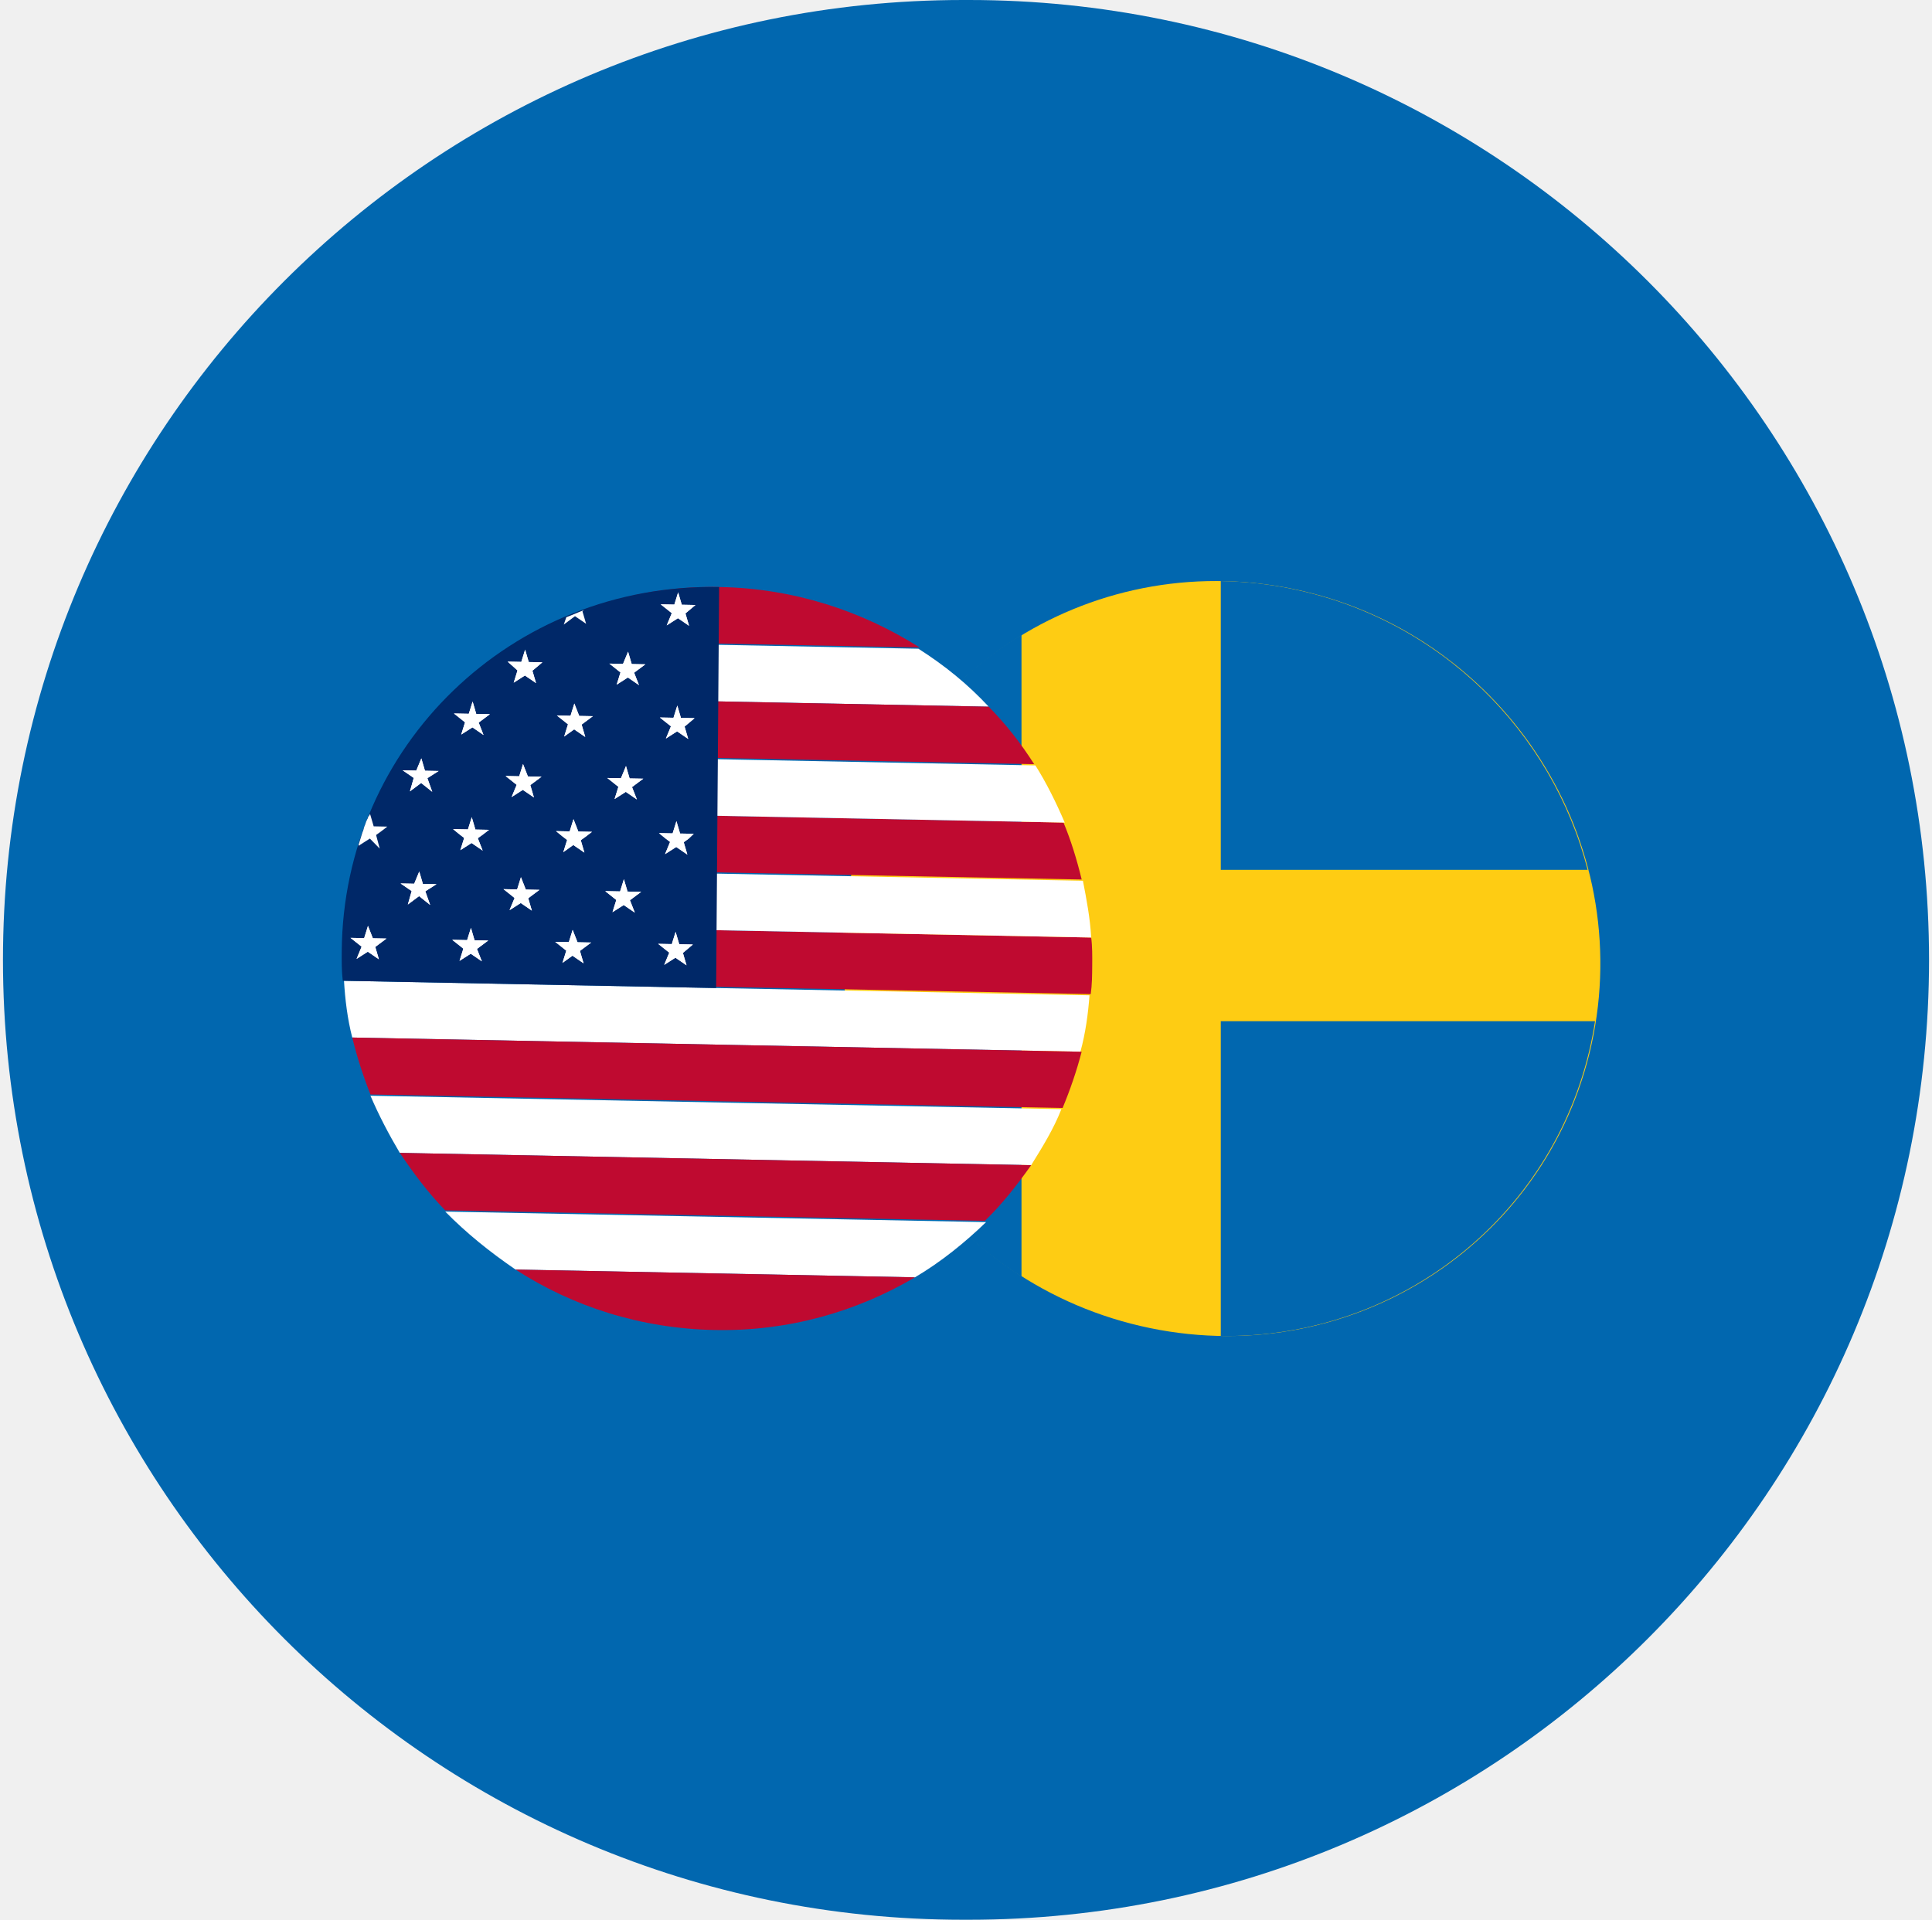
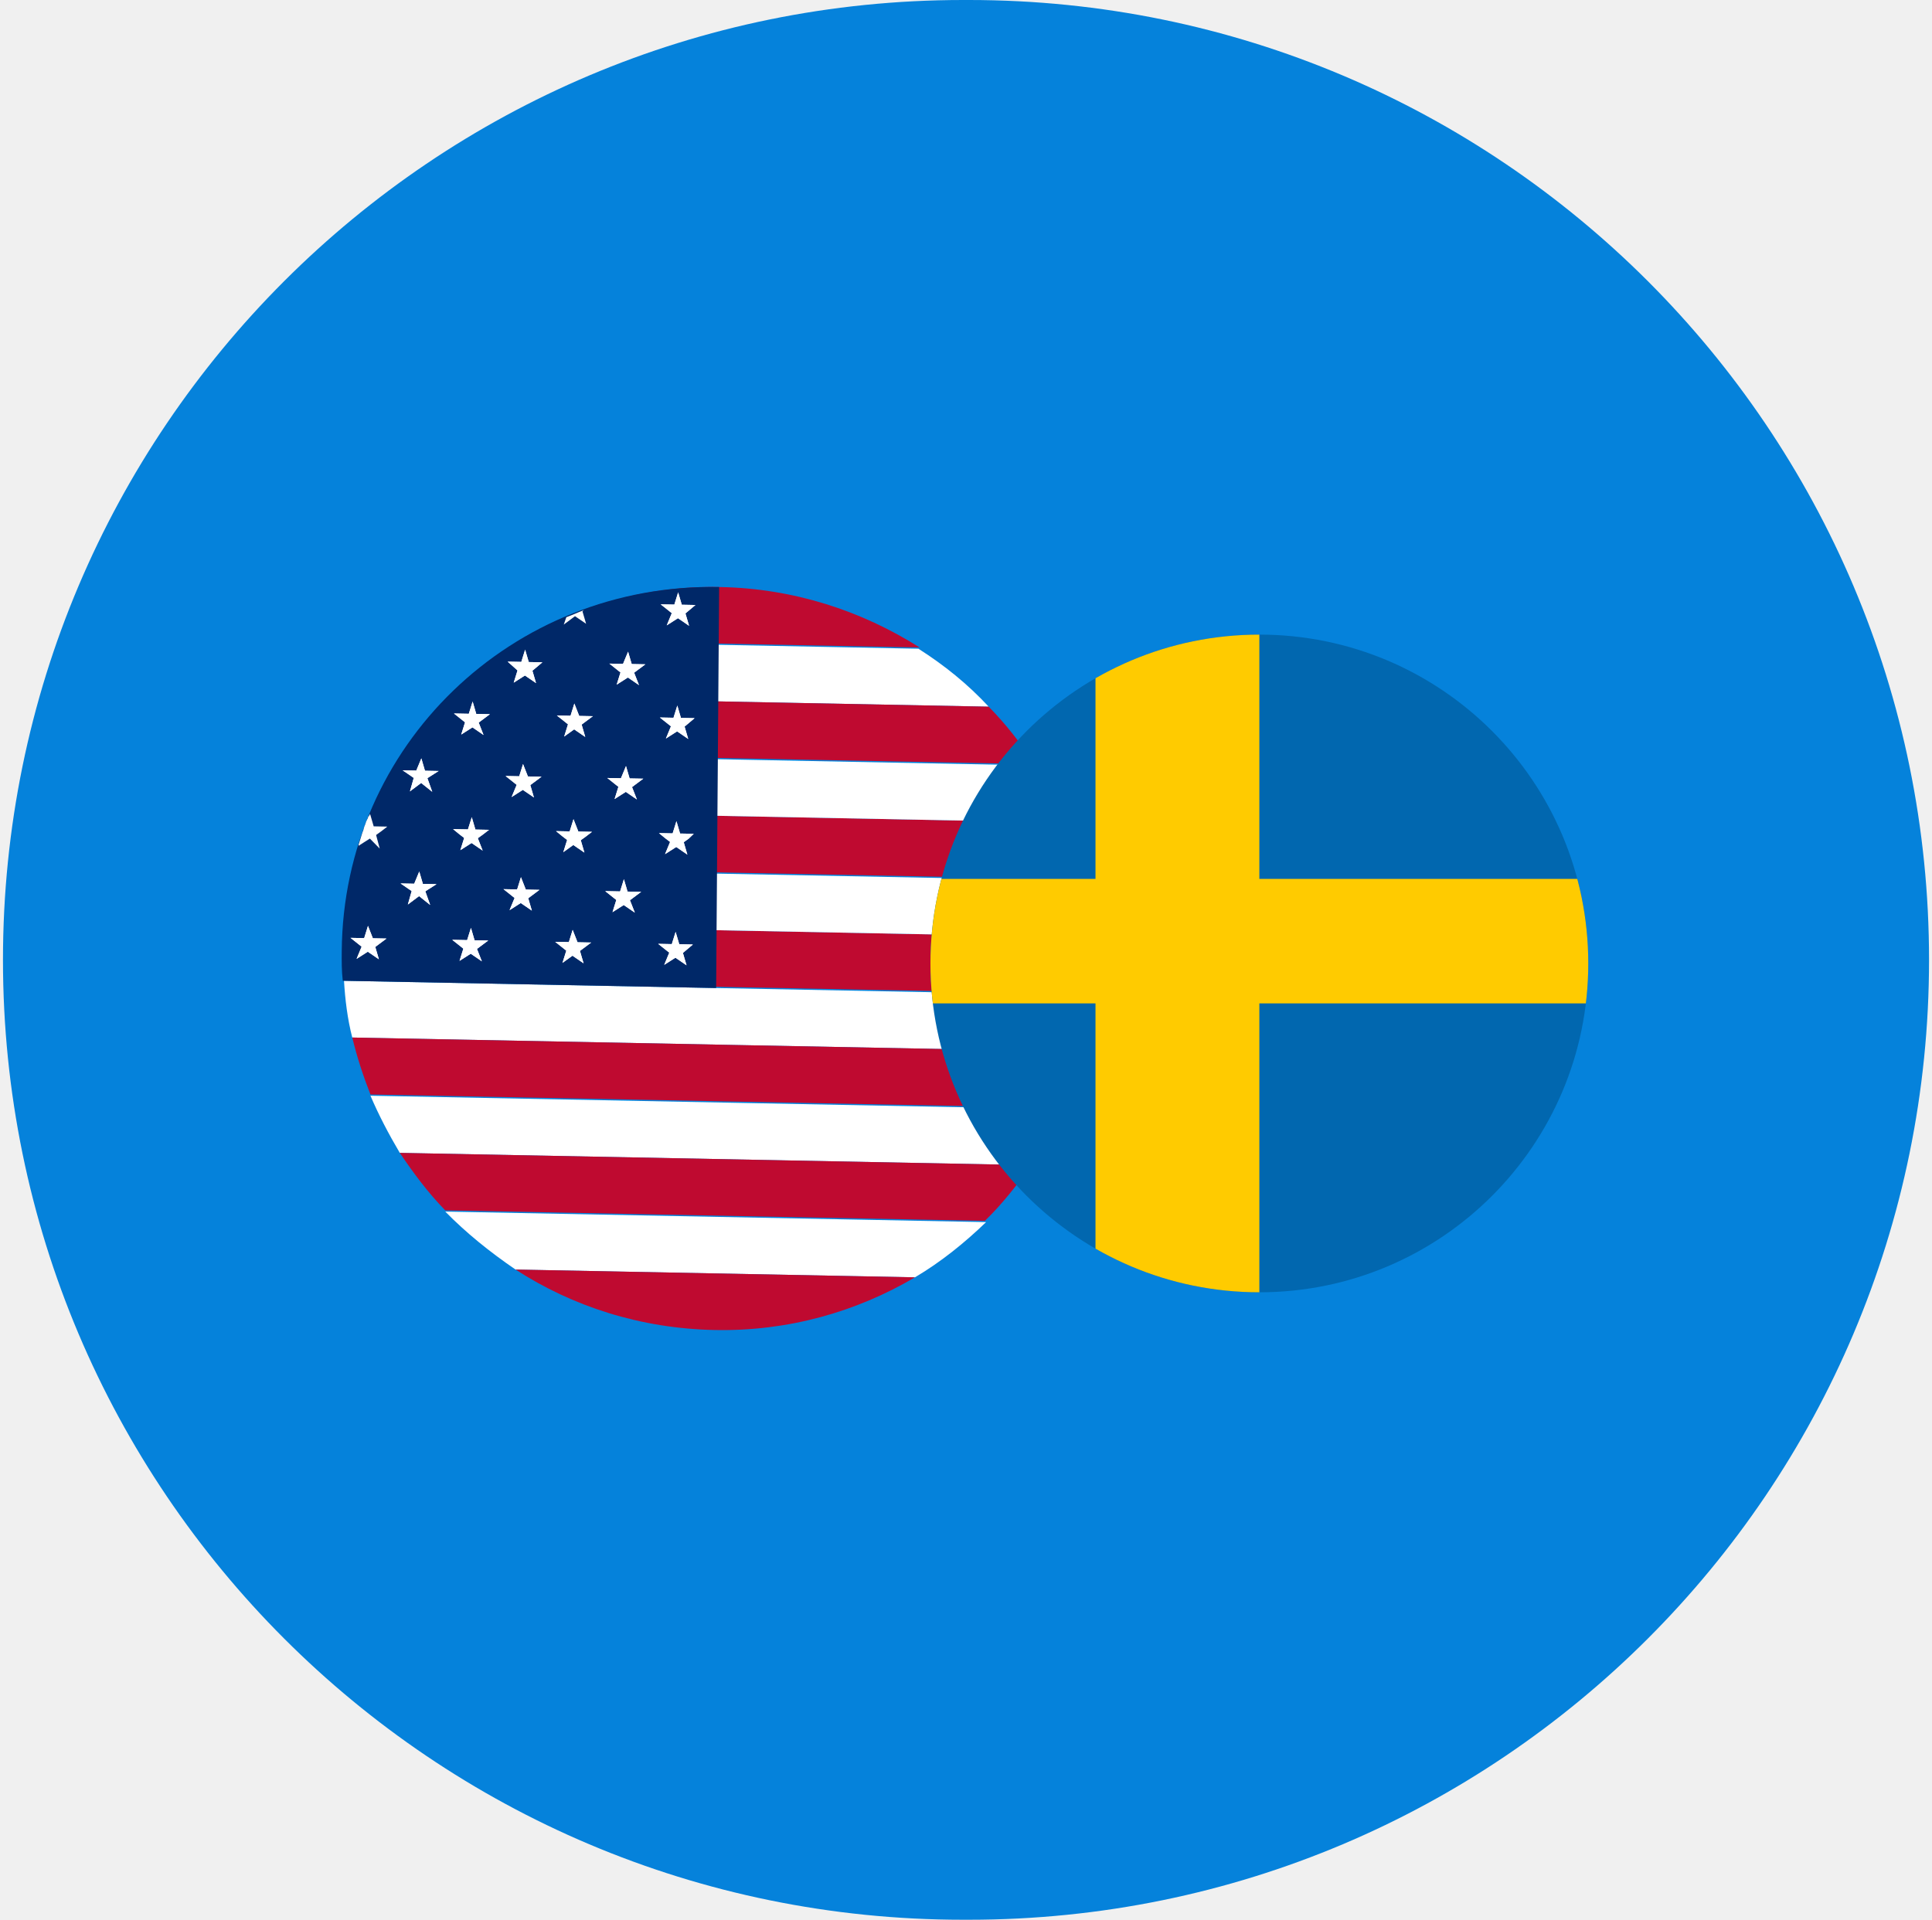
<svg xmlns="http://www.w3.org/2000/svg" width="326" height="324" viewBox="0 0 326 324" fill="none">
-   <rect x="0.5" width="325" height="324" rx="162" fill="#0167AF" />
-   <path d="M194.05 224.143C228.7 231.291 262.201 209.161 268.875 174.715C275.549 140.269 252.87 106.551 218.219 99.404C183.569 92.257 150.068 114.386 143.394 148.832C136.72 183.278 159.399 216.996 194.05 224.143Z" fill="#FECC13" />
-   <path fill-rule="evenodd" clip-rule="evenodd" d="M172.365 107.132C158.27 115.632 147.593 129.592 143.678 146.802L172.365 146.802V107.132ZM143.128 172.358C146.378 190.06 157.042 205.795 172.365 215.468V172.358H143.128ZM205.992 225.473C236.036 225.934 262.839 205.123 268.732 174.711C268.884 173.926 269.021 173.141 269.142 172.358L205.992 172.358V225.473ZM267.891 146.802L205.992 146.802V98.066C209.977 98.127 214.019 98.563 218.076 99.4C243.128 104.567 261.923 123.623 267.891 146.802Z" fill="#0167AF" />
-   <path d="M59.439 175.108L182.305 177.501C183.165 174.403 183.608 171.09 183.841 167.98L58.045 165.529C58.231 168.647 58.625 171.977 59.439 175.108V175.108ZM67.459 194.574L173.997 196.65C175.905 193.572 177.812 190.495 179.092 187.197L62.506 184.926C63.947 188.277 65.598 191.423 67.459 194.574ZM86.99 214.265L154.388 215.578C158.803 212.965 162.805 209.72 166.39 206.26L75.13 204.483C78.662 208.081 82.616 211.273 86.99 214.265ZM154.969 109.486L87.781 108.177C83.365 110.791 79.363 114.035 75.779 117.495L166.829 119.268C163.298 115.462 159.345 112.271 154.969 109.486Z" fill="white" />
-   <path d="M62.508 184.718L179.303 186.993C180.582 183.904 181.652 180.81 182.514 177.505L59.439 175.107C60.252 178.445 61.275 181.58 62.508 184.718ZM75.132 204.275L166.182 206.048C169.134 203.199 171.67 199.926 173.997 196.649L67.458 194.574C69.736 197.94 72.223 201.311 75.132 204.275ZM120.617 224.471C132.967 224.712 144.505 221.406 154.387 215.577L86.99 214.265C96.573 220.473 108.059 224.226 120.617 224.471V224.471ZM59.656 146.042L182.521 148.435C181.708 145.097 180.687 141.755 179.452 138.824L62.866 136.553C61.587 139.643 60.518 142.737 59.656 146.042V146.042ZM57.873 160.542C57.86 162.203 57.848 163.864 58.047 165.321L184.051 167.776C184.273 166.119 184.284 164.665 184.296 163.005C184.309 161.344 184.321 159.683 184.123 158.226L58.118 155.771C57.896 157.428 57.885 158.881 57.873 160.542ZM75.778 117.494C72.826 120.344 70.29 123.617 67.963 126.893L174.502 128.969C172.226 125.395 169.737 122.232 166.828 119.268L75.778 117.494ZM121.552 99.076C109.203 98.835 97.664 102.14 87.782 107.969L155.18 109.282C145.387 103.07 133.901 99.316 121.552 99.076Z" fill="#BF0A30" />
-   <path d="M58.118 155.772L184.123 158.226C183.939 154.9 183.334 151.774 182.729 148.648L59.655 146.25C58.794 149.348 58.352 152.454 58.118 155.772V155.772ZM62.867 136.554L179.662 138.829C178.222 135.479 176.572 132.124 174.71 129.181L67.962 127.102C66.056 129.971 64.357 133.261 62.867 136.554V136.554Z" fill="white" />
-   <path d="M121.343 99.072C86.388 98.391 57.922 125.867 57.664 160.538C57.651 162.199 57.639 163.86 57.836 165.525L120.838 166.752L121.343 99.072Z" fill="#002868" />
-   <path d="M61.802 139.024C61.8 139.232 61.59 139.435 61.588 139.643L61.802 139.024ZM61.158 141.088C60.945 141.707 60.731 142.325 60.515 143.152L61.158 141.088ZM63.934 161.906L62.06 160.623L60.167 161.832L61.019 159.773L59.146 158.283L61.449 158.328L62.092 156.264L62.914 158.356L65.216 158.401L63.322 159.817L63.934 161.906ZM72.585 152.731L70.713 151.241L68.818 152.657L69.463 150.386L67.588 149.103L69.891 149.148L70.743 147.088L71.356 149.177L73.658 149.222L71.765 150.431L72.585 152.731ZM72.117 131.335L72.937 133.635L71.064 132.145L69.17 133.561L69.814 131.29L67.94 130.008L70.243 130.052L71.095 127.993L71.708 130.081L74.01 130.126L72.117 131.335ZM81.307 162.244L79.432 160.962L77.539 162.171L78.183 160.107L76.31 158.617L78.822 158.666L79.465 156.602L80.077 158.69L82.38 158.735L80.485 160.152L81.307 162.244ZM81.466 140.861L80.624 141.467L81.446 143.559L79.572 142.277L77.679 143.486L78.322 141.422L77.489 140.783L76.449 139.932L78.961 139.981L79.604 137.917L80.217 140.006L82.519 140.051L81.466 140.861ZM80.77 121.952L81.592 124.044L79.717 122.762L77.824 123.971L78.467 121.907L76.594 120.417L79.106 120.466L79.75 118.402L80.362 120.491L82.665 120.535L80.77 121.952ZM89.744 153.688L87.87 152.405L85.977 153.614L86.829 151.555L84.957 150.065L87.259 150.109L87.902 148.046L88.724 150.138L91.026 150.183L89.132 151.599L89.744 153.688ZM89.484 132.504L90.096 134.592L88.222 133.31L86.328 134.518L87.181 132.459L85.308 130.969L87.611 131.014L88.254 128.95L89.076 131.042L91.378 131.087L89.484 132.504ZM89.837 113.2L90.449 115.288L88.575 114.006L86.682 115.215L87.325 113.151L85.661 111.665L87.964 111.71L88.607 109.646L89.22 111.735L91.522 111.779L89.837 113.2ZM98.47 162.579L96.596 161.296L94.912 162.509L95.555 160.445L93.683 158.955L95.985 159L96.628 156.936L97.45 159.029L99.752 159.074L97.858 160.49L98.47 162.579ZM98.839 141.199L97.997 141.805L98.61 143.894L96.735 142.611L95.051 143.824L95.695 141.761L94.862 141.122L93.822 140.271L96.124 140.316L96.768 138.252L97.589 140.344L99.892 140.389L98.839 141.199ZM98.143 122.29L98.755 124.379L96.881 123.096L95.197 124.309L95.84 122.245L93.967 120.756L96.27 120.8L96.913 118.737L97.735 120.829L100.037 120.874L98.143 122.29ZM107.117 154.026L105.243 152.744L103.349 153.953L103.993 151.889L102.12 150.399L104.632 150.448L105.275 148.384L105.888 150.472L108.19 150.517L106.295 151.934L107.117 154.026ZM106.647 132.838L107.469 134.93L105.594 133.648L103.701 134.857L104.345 132.793L102.472 131.303L104.774 131.348L105.627 129.288L106.239 131.377L108.542 131.421L106.647 132.838ZM107 113.534L107.822 115.627L105.947 114.344L104.054 115.553L104.698 113.49L102.825 112L105.127 112.044L105.98 109.985L106.592 112.073L108.895 112.118L107 113.534ZM115.843 162.917L113.969 161.635L112.076 162.844L112.928 160.784L111.055 159.294L113.358 159.339L114.001 157.275L114.614 159.363L116.916 159.408L115.231 160.829L115.843 162.917ZM116.212 141.537L115.37 142.144L115.982 144.232L114.108 142.95L112.215 144.159L113.068 142.099L112.235 141.46L111.195 140.609L113.497 140.654L114.14 138.59L114.753 140.678L117.055 140.723L116.212 141.537ZM115.515 122.629L116.128 124.717L114.253 123.435L112.36 124.644L113.213 122.584L111.34 121.094L113.642 121.139L114.286 119.075L114.898 121.163L117.201 121.208L115.515 122.629ZM115.658 103.529L116.27 105.617L114.396 104.335L112.503 105.544L113.355 103.484L111.482 101.994L113.785 102.039L114.428 99.975L115.041 102.063L117.343 102.108L115.658 103.529ZM97.023 103.996L98.897 105.279L98.285 103.19L98.496 102.987C97.446 103.382 96.606 103.781 95.556 104.175L95.128 105.413L97.023 103.996Z" fill="white" />
-   <path d="M96.912 118.737L96.269 120.801L93.966 120.756L95.839 122.246L95.196 124.31L96.88 123.097L98.754 124.379L98.142 122.291L100.036 120.874L97.734 120.829L96.912 118.737ZM96.767 138.252L96.123 140.316L93.821 140.271L94.861 141.122L95.694 141.761L95.05 143.825L96.734 142.612L98.609 143.894L97.996 141.806L98.838 141.199L99.891 140.389L97.588 140.344L96.767 138.252ZM97.449 159.029L96.627 156.937L95.984 159.001L93.682 158.956L95.555 160.446L94.911 162.509L96.595 161.296L98.469 162.579L97.857 160.49L99.752 159.074L97.449 159.029ZM79.749 118.402L79.105 120.466L76.594 120.417L78.467 121.907L77.823 123.971L79.716 122.762L81.591 124.045L80.769 121.952L82.664 120.536L80.361 120.491L79.749 118.402ZM79.603 137.918L78.96 139.981L76.448 139.933L77.489 140.783L78.321 141.422L77.678 143.486L79.571 142.277L81.445 143.56L80.624 141.467L81.465 140.861L82.518 140.051L80.216 140.006L79.603 137.918ZM80.076 158.691L79.464 156.602L78.821 158.666L76.309 158.617L78.182 160.107L77.538 162.171L79.432 160.962L81.306 162.244L80.484 160.152L82.379 158.736L80.076 158.691ZM60.305 143.148C60.514 143.152 60.514 143.152 60.305 143.148V143.148ZM62.23 137.579L61.801 139.024C62.014 138.613 62.226 138.202 62.23 137.579Z" fill="white" />
-   <path d="M64.073 143.221L63.462 140.925L64.304 140.319L65.357 139.509L63.055 139.464L62.442 137.375L61.805 138.609L61.591 139.228C61.379 139.639 61.376 140.054 61.163 140.465L60.52 142.529L60.518 142.737L62.411 141.528L64.073 143.221V143.221ZM62.914 158.356L62.092 156.264L61.449 158.328L59.146 158.283L61.019 159.773L60.167 161.832L62.06 160.623L63.934 161.906L63.322 159.817L65.216 158.401L62.914 158.356ZM105.627 129.288L104.774 131.348L102.472 131.303L104.345 132.793L103.701 134.857L105.594 133.648L107.469 134.93L106.647 132.838L108.542 131.421L106.239 131.377L105.627 129.288ZM105.888 150.472L105.275 148.384L104.632 150.448L102.12 150.399L103.993 151.889L103.349 153.953L105.243 152.744L107.117 154.026L106.295 151.934L108.19 150.517L105.888 150.472ZM88.254 128.95L87.611 131.014L85.308 130.969L87.181 132.459L86.328 134.518L88.222 133.31L90.096 134.592L89.484 132.504L91.378 131.087L89.076 131.042L88.254 128.95ZM88.724 150.138L87.902 148.046L87.259 150.109L84.957 150.065L86.829 151.555L85.977 153.614L87.87 152.405L89.744 153.688L89.132 151.599L91.026 150.183L88.724 150.138ZM71.095 127.993L70.243 130.052L67.94 130.008L69.814 131.29L69.17 133.561L71.064 132.145L72.937 133.635L72.117 131.335L74.01 130.126L71.708 130.081L71.095 127.993ZM71.356 149.177L70.743 147.088L69.891 149.148L67.588 149.103L69.463 150.386L68.818 152.657L70.713 151.241L72.585 152.731L71.765 150.431L73.658 149.222L71.356 149.177ZM114.286 119.075L113.642 121.139L111.34 121.094L113.213 122.584L112.36 124.644L114.253 123.435L116.128 124.717L115.515 122.629L117.201 121.208L114.898 121.163L114.286 119.075ZM88.607 109.646L87.964 111.71L85.661 111.665L87.325 113.151L86.682 115.215L88.575 114.006L90.449 115.288L89.837 113.2L91.522 111.779L89.22 111.735L88.607 109.646ZM105.98 109.985L105.127 112.044L102.825 112L104.698 113.49L104.054 115.553L105.947 114.344L107.822 115.627L107 113.534L108.895 112.118L106.592 112.073L105.98 109.985ZM114.428 99.975L113.785 102.039L111.482 101.994L113.355 103.484L112.503 105.544L114.396 104.335L116.27 105.617L115.658 103.529L117.343 102.108L115.041 102.063L114.428 99.975ZM114.14 138.59L113.497 140.654L111.195 140.609L112.235 141.46L113.068 142.099L112.215 144.159L114.108 142.95L115.982 144.232L115.37 142.144L116.212 141.537L117.055 140.723L114.753 140.678L114.14 138.59ZM114.614 159.363L114.001 157.275L113.358 159.339L111.055 159.294L112.928 160.784L112.076 162.844L113.969 161.635L115.843 162.917L115.231 160.829L116.916 159.408L114.614 159.363Z" fill="white" />
+   <rect x="0.501" width="325" height="324" rx="162" fill="#0582DB" />
+   <path d="M59.44 175.108L182.305 177.501C183.166 174.403 183.609 171.09 183.842 167.98L58.046 165.529C58.232 168.647 58.626 171.977 59.44 175.108V175.108ZM67.46 194.574L173.998 196.65C175.905 193.572 177.812 190.495 179.093 187.197L62.507 184.926C63.948 188.277 65.599 191.423 67.46 194.574ZM86.991 214.265L154.389 215.578C158.804 212.965 162.806 209.72 166.391 206.26L75.131 204.483C78.663 208.081 82.617 211.273 86.991 214.265ZM154.97 109.486L87.781 108.177C83.366 110.791 79.364 114.035 75.78 117.495L166.83 119.268C163.299 115.462 159.346 112.271 154.97 109.486Z" fill="white" />
+   <path d="M62.508 184.718L179.304 186.993C180.583 183.904 181.652 180.81 182.514 177.505L59.44 175.107C60.252 178.445 61.276 181.58 62.508 184.718ZM75.132 204.275L166.183 206.048C169.135 203.199 171.671 199.926 173.998 196.649L67.459 194.574C69.737 197.94 72.224 201.311 75.132 204.275ZM120.618 224.471C132.968 224.712 144.506 221.406 154.388 215.577L86.99 214.265C96.574 220.473 108.06 224.226 120.618 224.471V224.471ZM59.657 146.042L182.522 148.435C181.709 145.097 180.688 141.755 179.453 138.824L62.867 136.553C61.588 139.643 60.519 142.737 59.657 146.042V146.042ZM57.874 160.542C57.861 162.203 57.849 163.864 58.047 165.321L184.052 167.776C184.274 166.119 184.285 164.665 184.297 163.005C184.31 161.344 184.322 159.683 184.124 158.226L58.119 155.771C57.897 157.428 57.886 158.881 57.874 160.542ZM75.779 117.494C72.827 120.344 70.291 123.617 67.964 126.893L174.503 128.969C172.226 125.395 169.738 122.232 166.829 119.268L75.779 117.494ZM121.553 99.076C109.204 98.835 97.665 102.14 87.783 107.969L155.181 109.282C145.388 103.07 133.902 99.316 121.553 99.076Z" fill="#BF0A30" />
+   <path d="M58.119 155.772L184.124 158.226C183.94 154.9 183.335 151.774 182.73 148.648L59.656 146.25C58.795 149.348 58.353 152.454 58.119 155.772V155.772ZM62.868 136.554L179.663 138.829C178.223 135.479 176.573 132.124 174.711 129.181L67.963 127.102C66.057 129.971 64.358 133.261 62.868 136.554V136.554Z" fill="white" />
+   <path d="M121.344 99.072C86.389 98.391 57.923 125.867 57.665 160.538C57.652 162.199 57.64 163.86 57.837 165.525L120.839 166.752L121.344 99.072Z" fill="#002868" />
+   <path d="M61.803 139.024C61.801 139.232 61.59 139.435 61.589 139.643L61.803 139.024ZM61.16 141.088C60.946 141.707 60.732 142.325 60.516 143.152L61.16 141.088ZM63.935 161.906L62.061 160.623L60.168 161.832L61.02 159.773L59.147 158.283L61.45 158.328L62.093 156.264L62.915 158.356L65.217 158.401L63.323 159.817L63.935 161.906ZM72.587 152.731L70.713 151.241L68.819 152.657L69.464 150.386L67.589 149.103L69.892 149.148L70.745 147.088L71.357 149.177L73.659 149.222L71.766 150.431L72.587 152.731ZM72.118 131.335L72.938 133.635L71.065 132.145L69.171 133.561L69.816 131.29L67.941 130.008L70.243 130.052L71.096 127.993L71.709 130.081L74.011 130.126L72.118 131.335ZM81.308 162.244L79.433 160.962L77.54 162.171L78.184 160.107L76.311 158.617L78.823 158.666L79.466 156.602L80.078 158.69L82.381 158.735L80.486 160.152L81.308 162.244ZM81.467 140.861L80.625 141.467L81.447 143.559L79.573 142.277L77.68 143.486L78.323 141.422L77.49 140.783L76.45 139.932L78.962 139.981L79.605 137.917L80.218 140.006L82.52 140.051L81.467 140.861ZM80.771 121.952L81.593 124.044L79.718 122.762L77.825 123.971L78.468 121.907L76.596 120.417L79.107 120.466L79.751 118.402L80.363 120.491L82.665 120.535L80.771 121.952ZM89.745 153.688L87.871 152.405L85.978 153.614L86.83 151.555L84.957 150.065L87.26 150.109L87.903 148.046L88.725 150.138L91.028 150.183L89.133 151.599L89.745 153.688ZM89.484 132.504L90.097 134.592L88.222 133.31L86.329 134.518L87.182 132.459L85.309 130.969L87.612 131.014L88.255 128.95L89.077 131.042L91.379 131.087L89.484 132.504ZM89.838 113.2L90.45 115.288L88.576 114.006L86.683 115.215L87.326 113.151L85.662 111.665L87.965 111.71L88.608 109.646L89.221 111.735L91.523 111.779L89.838 113.2ZM98.471 162.579L96.597 161.296L94.913 162.509L95.556 160.445L93.683 158.955L95.986 159L96.629 156.936L97.451 159.029L99.754 159.074L97.859 160.49L98.471 162.579ZM98.84 141.199L97.998 141.805L98.611 143.894L96.736 142.611L95.052 143.824L95.696 141.761L94.863 141.122L93.823 140.271L96.125 140.316L96.769 138.252L97.59 140.344L99.893 140.389L98.84 141.199ZM98.144 122.29L98.756 124.379L96.882 123.096L95.198 124.309L95.841 122.245L93.968 120.756L96.271 120.8L96.914 118.737L97.736 120.829L100.038 120.874L98.144 122.29ZM107.118 154.026L105.244 152.744L103.35 153.953L103.994 151.889L102.121 150.399L104.633 150.448L105.276 148.384L105.888 150.472L108.191 150.517L106.296 151.934L107.118 154.026ZM106.648 132.838L107.47 134.93L105.595 133.648L103.702 134.857L104.346 132.793L102.473 131.303L104.775 131.348L105.628 129.288L106.24 131.377L108.543 131.421L106.648 132.838ZM107.001 113.534L107.823 115.627L105.948 114.344L104.055 115.553L104.699 113.49L102.826 112L105.128 112.044L105.981 109.985L106.593 112.073L108.896 112.118L107.001 113.534ZM115.844 162.917L113.97 161.635L112.077 162.844L112.929 160.784L111.056 159.294L113.359 159.339L114.002 157.275L114.615 159.363L116.917 159.408L115.232 160.829L115.844 162.917ZM116.213 141.537L115.371 142.144L115.983 144.232L114.109 142.95L112.216 144.159L113.068 142.099L112.236 141.46L111.196 140.609L113.498 140.654L114.141 138.59L114.754 140.678L117.056 140.723L116.213 141.537ZM115.516 122.629L116.129 124.717L114.254 123.435L112.361 124.644L113.214 122.584L111.341 121.094L113.643 121.139L114.287 119.075L114.899 121.163L117.202 121.208L115.516 122.629ZM115.659 103.529L116.271 105.617L114.397 104.335L112.504 105.544L113.356 103.484L111.483 101.994L113.786 102.039L114.429 99.975L115.042 102.063L117.344 102.108L115.659 103.529ZM97.024 103.996L98.898 105.279L98.286 103.19L98.497 102.987C97.447 103.382 96.607 103.781 95.557 104.175L95.129 105.413L97.024 103.996Z" fill="white" />
+   <path d="M96.913 118.737L96.27 120.801L93.967 120.756L95.84 122.246L95.197 124.31L96.881 123.097L98.755 124.379L98.143 122.291L100.037 120.874L97.735 120.829L96.913 118.737ZM96.768 138.252L96.124 140.316L93.822 140.271L94.862 141.122L95.695 141.761L95.052 143.825L96.735 142.612L98.61 143.894L97.997 141.806L98.839 141.199L99.892 140.389L97.59 140.344L96.768 138.252ZM97.45 159.029L96.629 156.937L95.985 159.001L93.683 158.956L95.556 160.446L94.912 162.509L96.596 161.296L98.471 162.579L97.858 160.49L99.753 159.074L97.45 159.029ZM79.75 118.402L79.106 120.466L76.595 120.417L78.468 121.907L77.824 123.971L79.717 122.762L81.592 124.045L80.77 121.952L82.665 120.536L80.362 120.491L79.75 118.402ZM79.604 137.918L78.961 139.981L76.449 139.933L77.49 140.783L78.322 141.422L77.679 143.486L79.572 142.277L81.446 143.56L80.624 141.467L81.466 140.861L82.519 140.051L80.217 140.006L79.604 137.918ZM80.078 158.691L79.465 156.602L78.822 158.666L76.31 158.617L78.183 160.107L77.539 162.171L79.433 160.962L81.307 162.244L80.485 160.152L82.38 158.736L80.078 158.691ZM60.306 143.148C60.515 143.152 60.515 143.152 60.306 143.148V143.148ZM62.231 137.579L61.802 139.024C62.014 138.613 62.227 138.202 62.231 137.579Z" fill="white" />
+   <path d="M64.074 143.221L63.464 140.925L64.305 140.319L65.358 139.509L63.056 139.464L62.443 137.375L61.806 138.609L61.592 139.228C61.38 139.639 61.377 140.054 61.164 140.465L60.521 142.529L60.519 142.737L62.412 141.528L64.074 143.221V143.221ZM62.915 158.356L62.093 156.264L61.45 158.328L59.147 158.283L61.02 159.773L60.168 161.832L62.061 160.623L63.935 161.906L63.323 159.817L65.217 158.401L62.915 158.356ZM105.628 129.288L104.775 131.348L102.473 131.303L104.346 132.793L103.702 134.857L105.595 133.648L107.47 134.93L106.648 132.838L108.543 131.421L106.24 131.377L105.628 129.288ZM105.888 150.472L105.276 148.384L104.633 150.448L102.121 150.399L103.994 151.889L103.35 153.953L105.244 152.744L107.118 154.026L106.296 151.934L108.191 150.517L105.888 150.472ZM88.255 128.95L87.612 131.014L85.309 130.969L87.182 132.459L86.329 134.518L88.222 133.31L90.097 134.592L89.484 132.504L91.379 131.087L89.077 131.042L88.255 128.95ZM88.725 150.138L87.903 148.046L87.26 150.109L84.957 150.065L86.83 151.555L85.978 153.614L87.871 152.405L89.745 153.688L89.133 151.599L91.028 150.183L88.725 150.138ZM71.096 127.993L70.243 130.052L67.941 130.008L69.816 131.29L69.171 133.561L71.065 132.145L72.938 133.635L72.118 131.335L74.011 130.126L71.709 130.081L71.096 127.993ZM71.357 149.177L70.745 147.088L69.892 149.148L67.589 149.103L69.464 150.386L68.819 152.657L70.713 151.241L72.587 152.731L71.766 150.431L73.659 149.222L71.357 149.177ZM114.287 119.075L113.643 121.139L111.341 121.094L113.214 122.584L112.361 124.644L114.254 123.435L116.129 124.717L115.516 122.629L117.202 121.208L114.899 121.163L114.287 119.075ZM88.608 109.646L87.965 111.71L85.662 111.665L87.326 113.151L86.683 115.215L88.576 114.006L90.45 115.288L89.838 113.2L91.523 111.779L89.221 111.735L88.608 109.646ZM105.981 109.985L105.128 112.044L102.826 112L104.699 113.49L104.055 115.553L105.948 114.344L107.823 115.627L107.001 113.534L108.896 112.118L106.593 112.073L105.981 109.985ZM114.429 99.975L113.786 102.039L111.483 101.994L113.356 103.484L112.504 105.544L114.397 104.335L116.271 105.617L115.659 103.529L117.344 102.108L115.042 102.063L114.429 99.975ZM114.141 138.59L113.498 140.654L111.196 140.609L112.236 141.46L113.068 142.099L112.216 144.159L114.109 142.95L115.983 144.232L115.371 142.144L116.213 141.537L117.056 140.723L114.754 140.678L114.141 138.59ZM114.615 159.363L114.002 157.275L113.359 159.339L111.056 159.294L112.929 160.784L112.077 162.844L113.97 161.635L115.844 162.917L115.232 160.829L116.917 159.408L114.615 159.363Z" fill="white" />
+   <g clip-path="url(#clip0_15_14468)">
+     <rect x="157" y="107.104" width="111" height="111" rx="55.5" fill="#0167AF" />
+     <path fill-rule="evenodd" clip-rule="evenodd" d="M212.5 96.082H184.851V148.331H151.489L151.489 169.343H184.851V218.103H212.5V169.343L273.511 169.343V148.331L212.5 148.331V96.082Z" fill="#FFCB00" />
+   </g>
+   <defs>
+     <clipPath id="clip0_15_14468">
+       <rect x="157" y="107.104" width="111" height="111" rx="55.5" fill="white" />
+     </clipPath>
+   </defs>
</svg>
